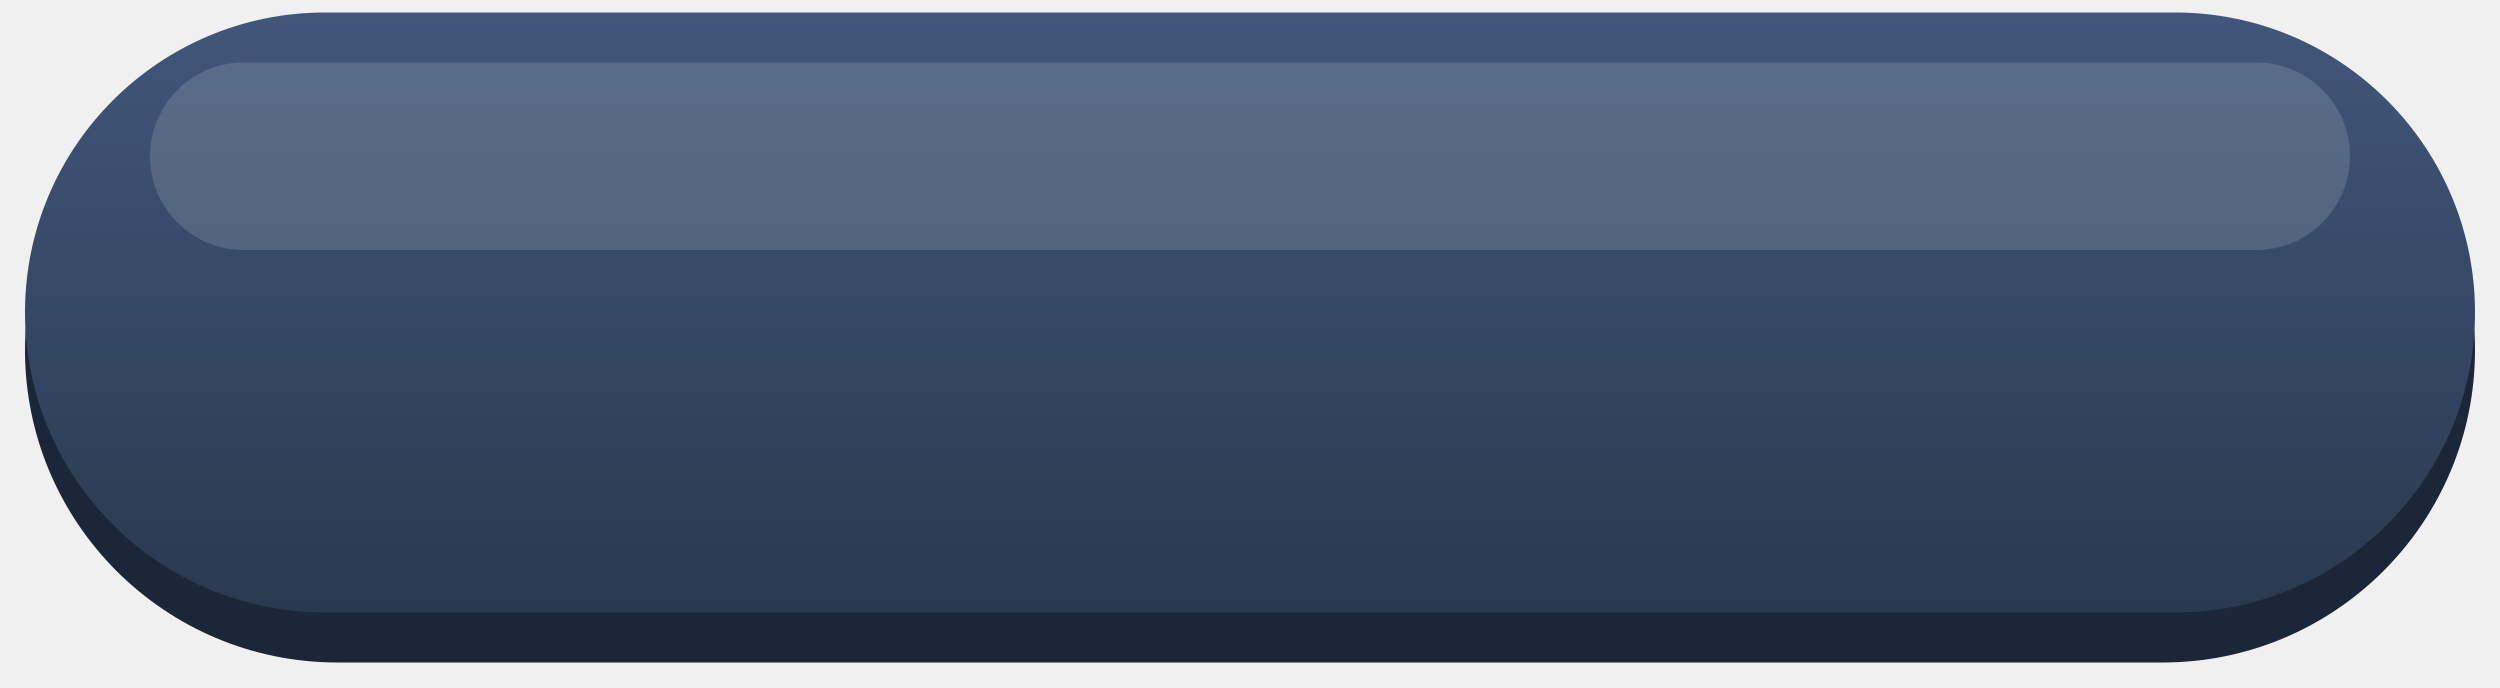
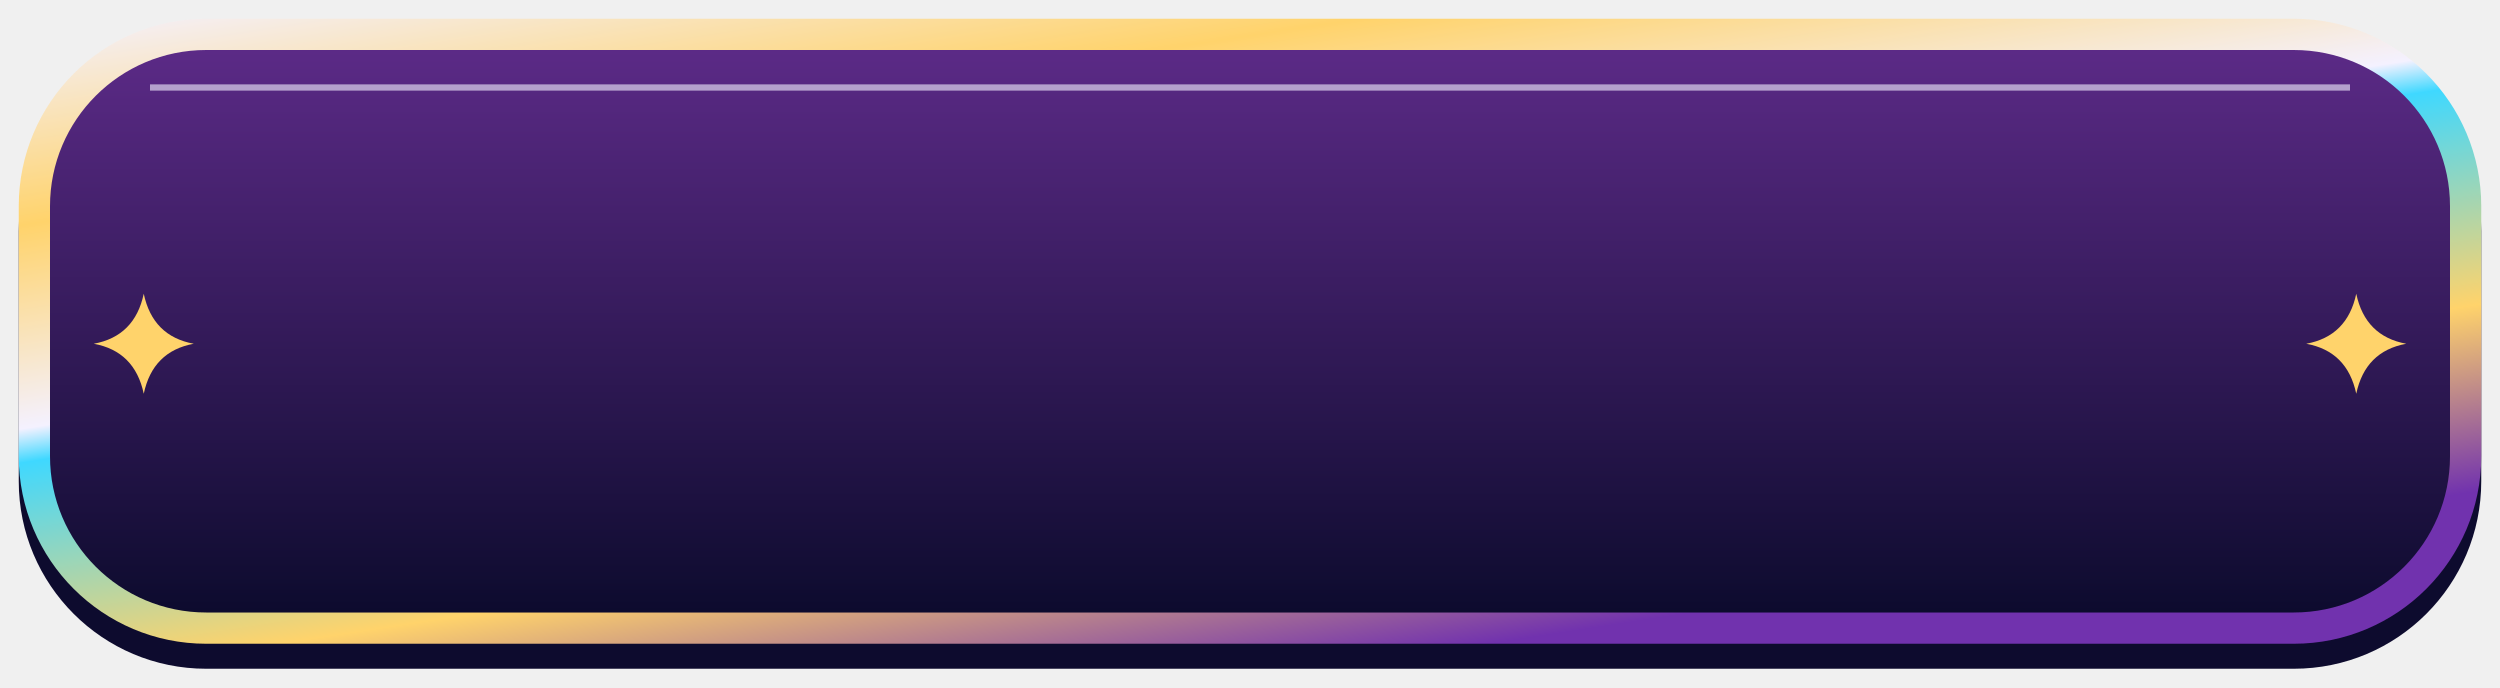
<svg xmlns="http://www.w3.org/2000/svg" width="400" height="110" viewBox="0 0 400 110">
  <defs>
-     <linearGradient id="b" x1="0" y1="0" x2="0" y2="1">
-       <stop offset="0" stop-color="#41567a" />
-       <stop offset="1" stop-color="#29394f" />
+     <linearGradient id="metal" x2=".6" y2="1">
+       <stop stop-color="#F4F1FF" />
+       <stop offset=".24" stop-color="#FFD36B" />
+       <stop offset=".48" stop-color="#F4F1FF" />
+       <stop offset=".52" stop-color="#3FD8FF" />
+       <stop offset=".78" stop-color="#FFD36B" />
+       <stop offset="1" stop-color="#7132AE" />
    </linearGradient>
+     <linearGradient id="face" x2="0" y2="1">
+       <stop stop-color="#5B2A86" />
+       <stop offset="1" stop-color="#0D0B2E" />
+     </linearGradient>
+     <linearGradient id="cream" x2="0" y2="1">
+       <stop stop-color="#fffef9" />
+       <stop offset="1" stop-color="#ece2d1" />
+     </linearGradient>
+     <radialGradient id="ray">
+       <stop stop-color="#fff8db" stop-opacity=".85" />
+       <stop offset=".55" stop-color="#fff5dd" stop-opacity=".3" />
+       <stop offset="1" stop-color="#fff" stop-opacity="0" />
+     </radialGradient>
+     <pattern id="filigree" width="48" height="48" patternUnits="userSpaceOnUse">
+       <path d="M24 2Q45 12 24 24Q3 36 24 46Q45 36 24 24Q3 12 24 2Z" fill="none" stroke="#FFD36B" stroke-width="1" opacity=".4" />
+     </pattern>
  </defs>
-   <rect x="4" y="6" width="392" height="100" rx="50" fill="#1b2638" />
-   <rect x="4" y="2" width="392" height="96" rx="48" fill="url(#b)" />
-   <rect x="24" y="10" width="352" height="30" rx="15" fill="#ffffff" opacity="0.14" />
+   <rect x="3" y="7" width="394" height="100" rx="30" fill="#0D0B2E" />
+   <rect x="3" y="3" width="394" height="100" rx="30" fill="url(#metal)" />
+   <rect x="8" y="8" width="384" height="90" rx="25" fill="url(#face)" />
+   <path d="M24 14H376" stroke="#F4F1FF" opacity=".6" />
+   <path d="M23 47.0 Q24.44 53.8 31 55.0 Q24.44 56.2 23 63.0 Q21.56 56.2 15 55.0 Q21.56 53.8 23 47.0Z" fill="#FFD36B" />
+   <path d="M377 47.0 Q378.44 53.8 385 55.0 Q378.44 56.2 377 63.0 Q375.56 56.2 369 55.0 Q375.56 53.8 377 47.0Z" fill="#FFD36B" />
</svg>
